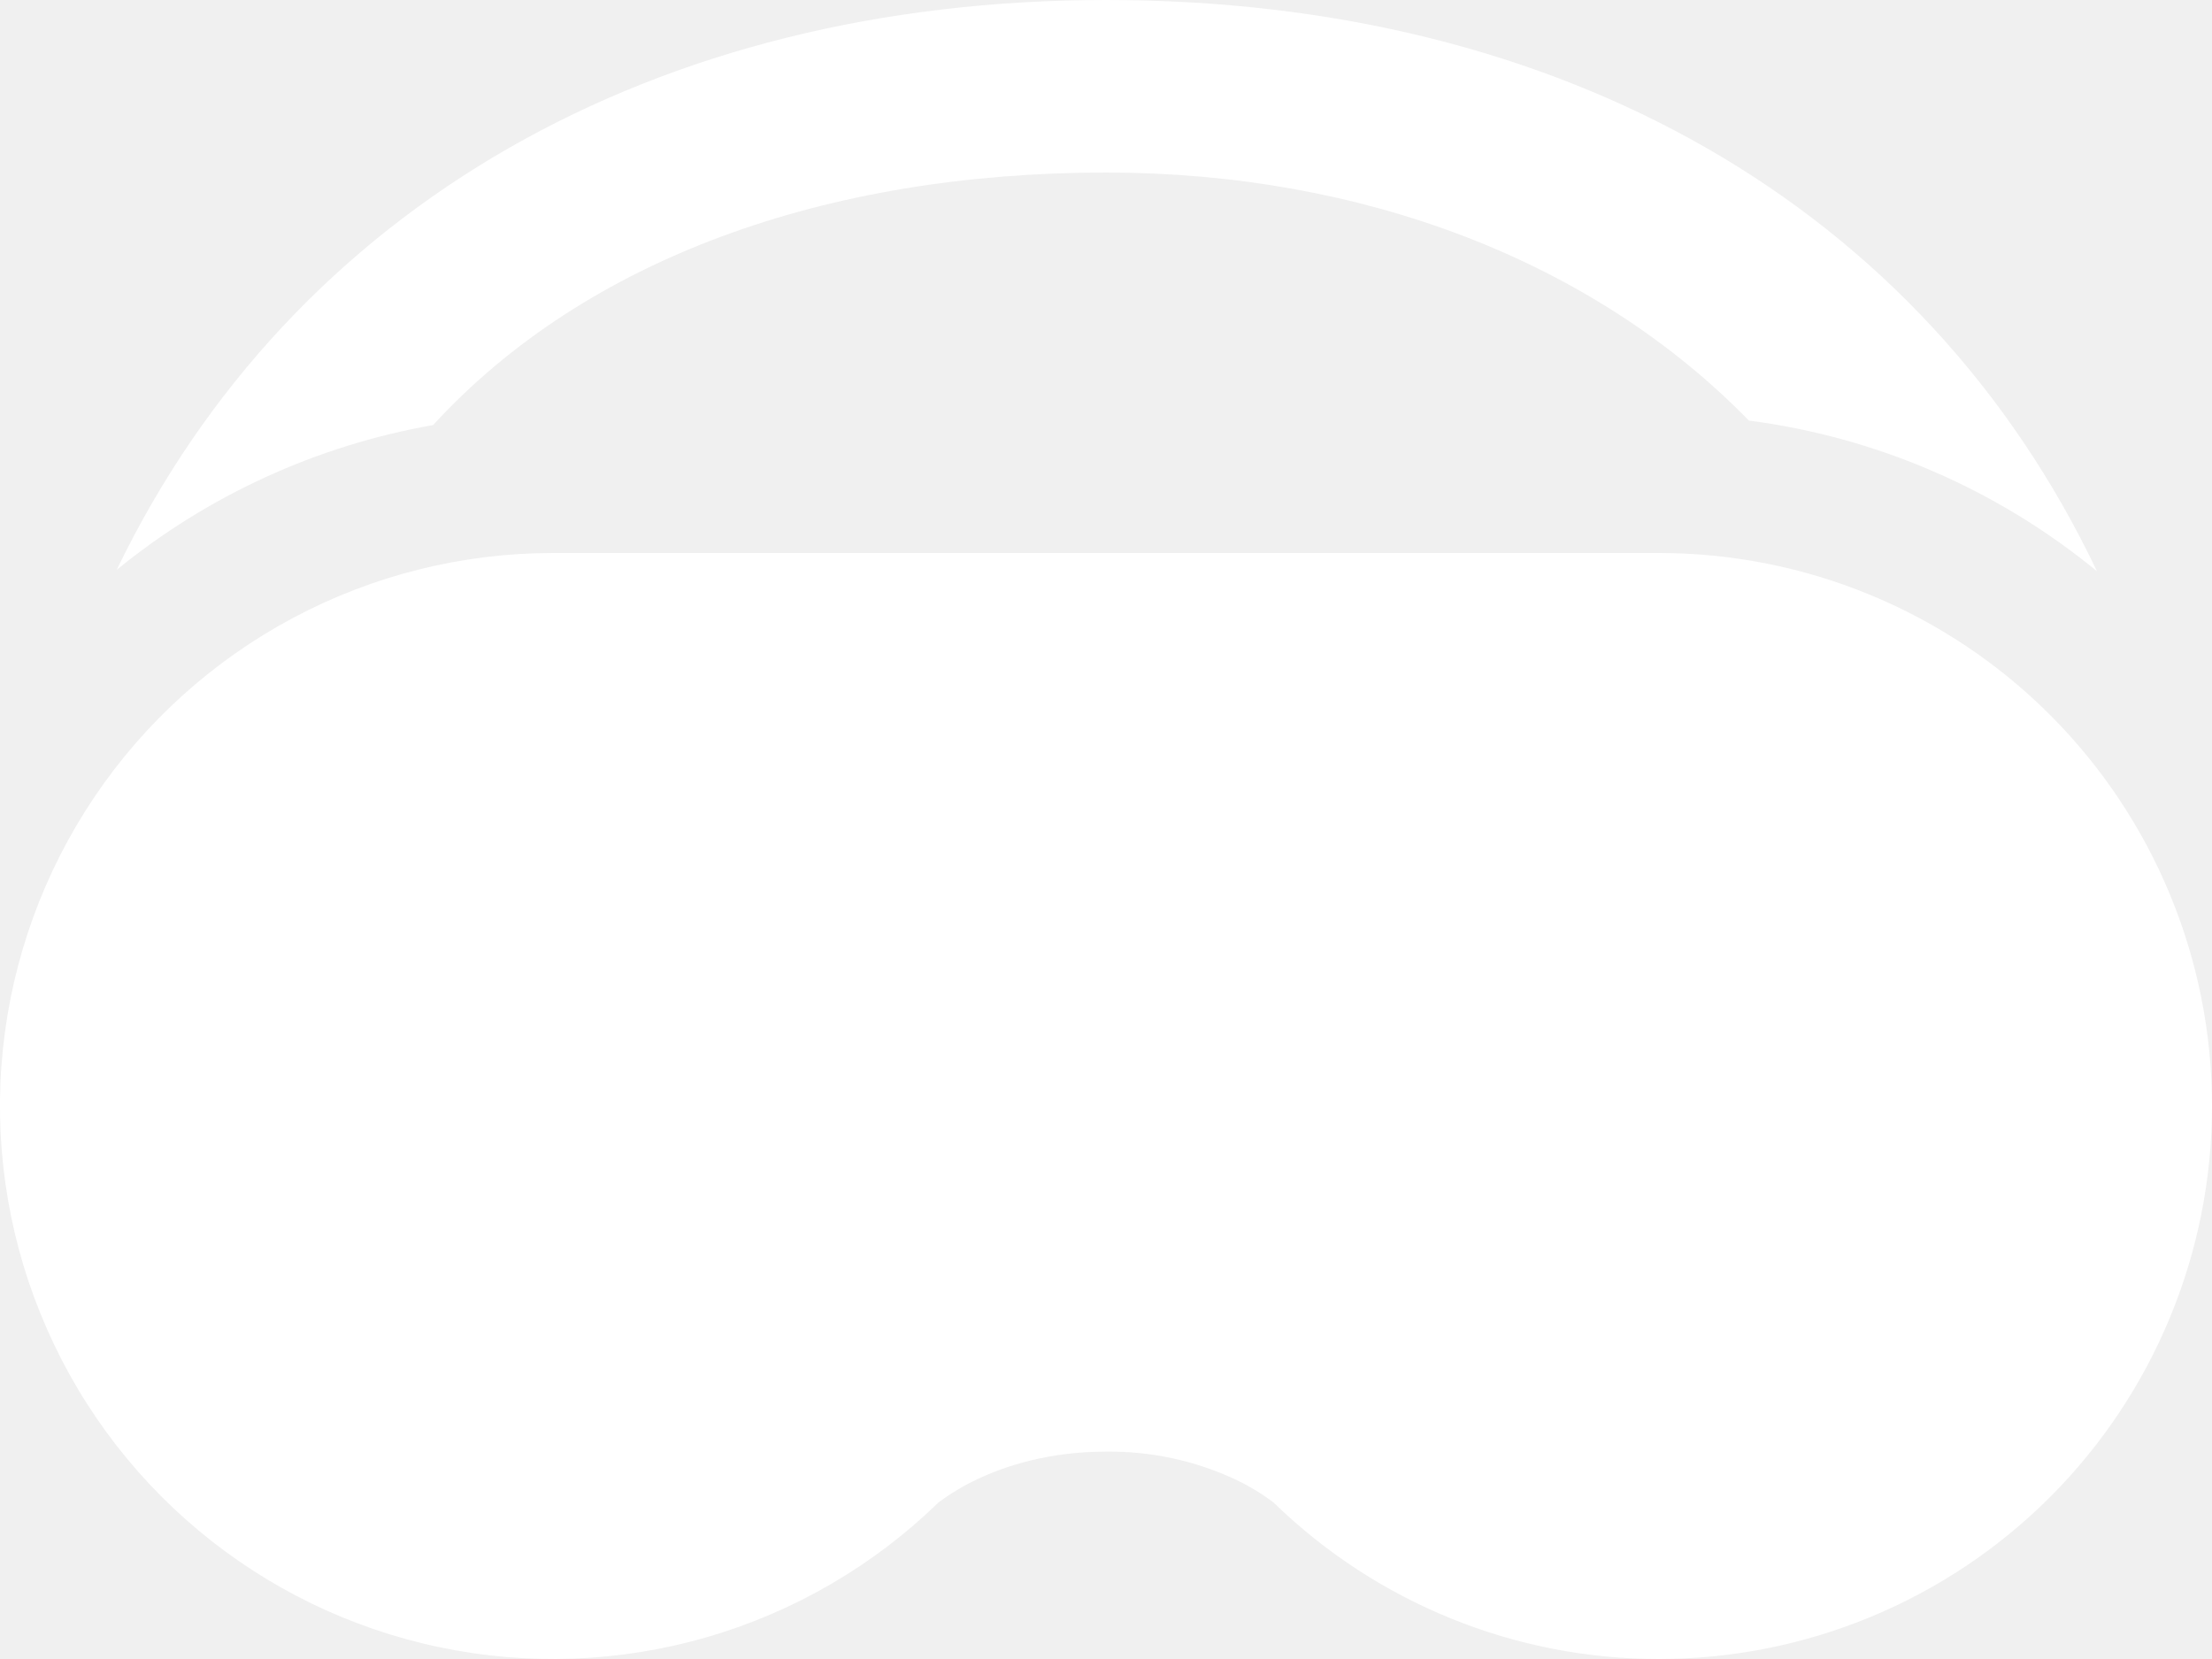
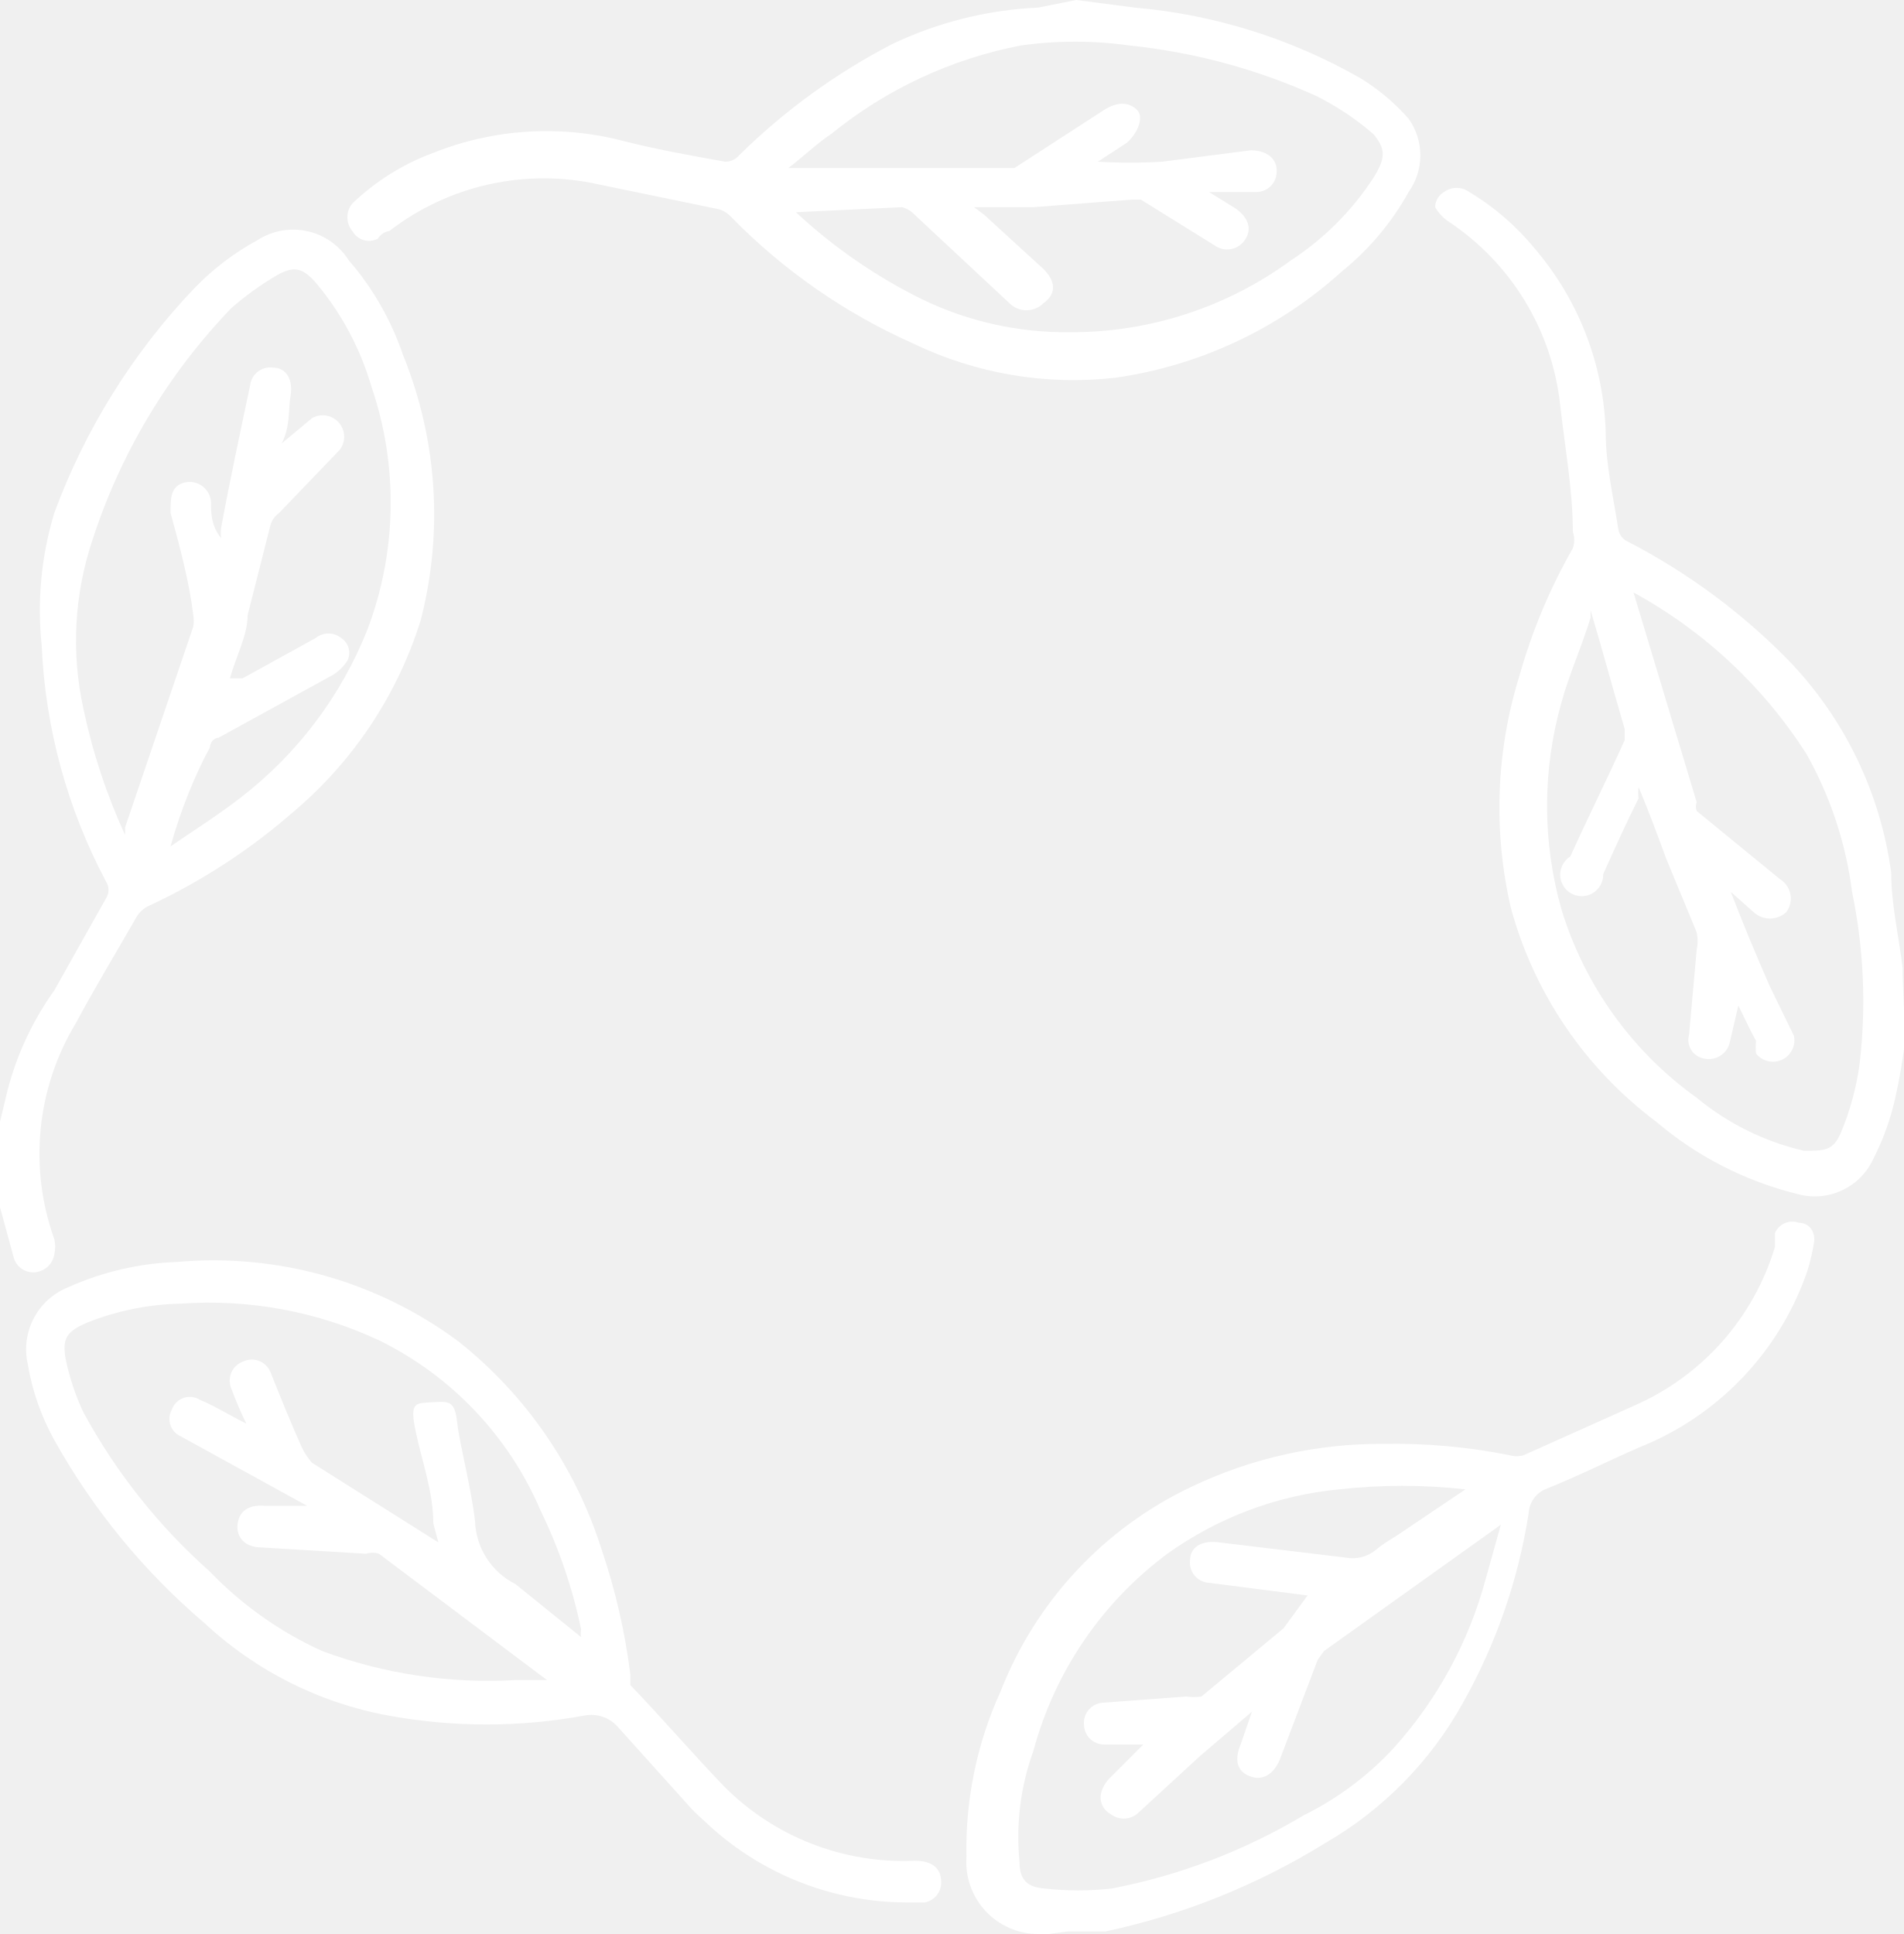
- <svg xmlns="http://www.w3.org/2000/svg" width="24" height="18" viewBox="0 0 24 18" fill="none">
-   <path d="M12 1.872C14.785 1.872 17.289 2.833 18.975 4.563C20.362 4.743 21.671 5.31 22.752 6.198C20.86 2.223 16.942 0 12 0C7.125 0 3.18 2.22 1.266 6.183C2.257 5.374 3.439 4.833 4.699 4.612C6.354 2.808 8.961 1.872 12 1.872Z" fill="white" />
-   <path d="M18 18C16.44 18.002 14.94 17.393 13.821 16.305L13.818 16.302C13.689 16.205 13.55 16.121 13.404 16.052C12.965 15.847 12.485 15.744 12 15.75C11.379 15.75 10.907 15.905 10.598 16.052C10.451 16.121 10.312 16.205 10.182 16.302L10.179 16.305C9.474 16.99 8.611 17.491 7.667 17.764C6.723 18.037 5.726 18.074 4.764 17.871C3.802 17.669 2.905 17.233 2.151 16.603C1.397 15.972 0.809 15.166 0.44 14.255C0.07 13.344 -0.07 12.356 0.032 11.379C0.134 10.401 0.475 9.463 1.024 8.648C1.573 7.833 2.314 7.165 3.182 6.703C4.049 6.241 5.017 6 6 6H18C19.592 6 21.118 6.632 22.243 7.757C23.368 8.883 24 10.409 24 12C24 13.591 23.368 15.117 22.243 16.243C21.118 17.368 19.592 18 18 18Z" fill="white" />
+ <svg xmlns="http://www.w3.org/2000/svg" id="Layer_1" data-name="Layer 1" viewBox="0 0 15.07 15.31">
+   <defs>
+     <style>.cls-1{fill:#fff;}</style>
+   </defs>
+   <path class="cls-1" d="M11.09.94l.46.06a4.36,4.36,0,0,1,1.79.56,1.66,1.66,0,0,1,.38.32.5.5,0,0,1,0,.58,2.15,2.15,0,0,1-.53.63,3.38,3.38,0,0,1-1.79.84A2.92,2.92,0,0,1,9.8,3.66a4.66,4.66,0,0,1-1.44-1,.21.21,0,0,0-.13-.07l-.92-.19a2,2,0,0,0-1.66.37s-.05,0-.09.06a.15.15,0,0,1-.2-.06.17.17,0,0,1,0-.22A1.85,1.85,0,0,1,6,2.15a2.41,2.41,0,0,1,1.48-.1c.27.07.55.12.83.17a.14.14,0,0,0,.11-.05,5,5,0,0,1,1.21-.88A3,3,0,0,1,10.79,1a.05.05,0,0,0,0,0ZM8.87,2.62v0l0,0a4.18,4.18,0,0,0,1,.69,2.62,2.62,0,0,0,1.16.26A2.94,2.94,0,0,0,12.79,3a2.24,2.24,0,0,0,.65-.65c.1-.16.1-.23,0-.35a2.21,2.21,0,0,0-.45-.3,4.78,4.78,0,0,0-1.48-.4,3.09,3.09,0,0,0-.86,0A3.4,3.4,0,0,0,9.15,2c-.12.08-.22.18-.34.27l0,0,1.7,0,.09,0,.71-.46c.11-.07.2-.06.26,0s0,.19-.08.26l-.23.15a4.24,4.24,0,0,0,.51,0l.7-.09c.14,0,.23.08.2.21a.16.16,0,0,1-.16.12l-.37,0v0l.21.13c.1.07.13.16.08.24a.17.17,0,0,1-.25.05l-.58-.36-.07,0-.78.06-.47,0,0,0,.08.06.47.43c.09.09.11.19,0,.27a.19.19,0,0,1-.27,0l-.75-.7a.21.21,0,0,0-.1-.06Z" transform="translate(-2.57 -0.94)" />
+   <path class="cls-1" d="M10.87,16.25h-.08a.57.57,0,0,1-.57-.61,3,3,0,0,1,.27-1.31A3,3,0,0,1,12,12.71a3.48,3.48,0,0,1,1.52-.34,4.66,4.66,0,0,1,1,.09.2.2,0,0,0,.11,0l.87-.39a2,2,0,0,0,1.12-1.26l0-.11a.15.15,0,0,1,.19-.08c.08,0,.13.07.12.15a1.74,1.74,0,0,1-.05.22,2.31,2.31,0,0,1-1.34,1.41c-.25.11-.49.23-.74.33a.22.22,0,0,0-.13.19,4.46,4.46,0,0,1-.52,1.5,2.91,2.91,0,0,1-1.09,1.11,5.48,5.48,0,0,1-1.74.7l-.3,0Zm2.05-2.68-.78-.1a.16.16,0,0,1-.15-.18c0-.1.09-.16.23-.14l1,.12a.29.29,0,0,0,.24-.06c.07-.06.15-.1.22-.15l.49-.33a4.52,4.52,0,0,0-1,0,2.79,2.79,0,0,0-1.36.51,2.87,2.87,0,0,0-1.06,1.56,2,2,0,0,0-.11.88c0,.14.06.2.2.21a2.36,2.36,0,0,0,.53,0,4.69,4.69,0,0,0,1.52-.58,2.44,2.44,0,0,0,.71-.53,3.26,3.26,0,0,0,.73-1.34l.12-.43,0,0-1.4,1-.05.07-.3.79c-.05.12-.14.17-.24.13s-.12-.13-.07-.25l.09-.26-.41.35-.5.46a.17.17,0,0,1-.21,0,.15.15,0,0,1-.07-.18.26.26,0,0,1,.07-.11l.26-.26-.31,0a.16.16,0,0,1-.16-.16.16.16,0,0,1,.14-.17l.67-.05a.42.42,0,0,0,.12,0l.65-.54Z" transform="translate(-2.57 -0.94)" />
+   <path class="cls-1" d="M2.57,9.82l.06-.25A2.39,2.39,0,0,1,3,8.78l.41-.73a.12.12,0,0,0,0-.13,4.39,4.39,0,0,1-.51-1.87A2.66,2.66,0,0,1,3,5,5.18,5.18,0,0,1,4.11,3.22a2.07,2.07,0,0,1,.5-.38A.52.52,0,0,1,5.33,3a2.25,2.25,0,0,1,.43.75A3.35,3.35,0,0,1,5.9,5.85a3.25,3.25,0,0,1-1,1.51,4.84,4.84,0,0,1-1.15.75.22.22,0,0,0-.1.09c-.16.28-.33.56-.48.84A2,2,0,0,0,3,10.75a.27.27,0,0,1,0,.12.17.17,0,0,1-.14.14.16.16,0,0,1-.18-.11l-.15-.55a.24.24,0,0,0,0-.08ZM3.92,7.64v0c.19-.13.38-.25.56-.39a3.14,3.14,0,0,0,1-1.33A2.84,2.84,0,0,0,5.51,4a2.26,2.26,0,0,0-.43-.81c-.11-.13-.18-.15-.32-.07a2.36,2.36,0,0,0-.36.26A4.77,4.77,0,0,0,3.3,5.22a2.51,2.51,0,0,0-.07,1.33,4.75,4.75,0,0,0,.33,1l0-.06.54-1.59a.27.27,0,0,0,0-.09C4.07,5.56,4,5.29,3.92,5c0-.12,0-.21.11-.24a.17.17,0,0,1,.21.15c0,.09,0,.19.08.29a.34.34,0,0,1,0-.08c.07-.38.15-.75.23-1.13a.16.16,0,0,1,.18-.14c.11,0,.16.1.14.22s0,.24-.07.38l.24-.2a.17.17,0,0,1,.22.25L4.78,5a.18.18,0,0,0-.07.1l-.18.71c0,.16-.09.32-.14.5l.1,0,.58-.32a.16.16,0,0,1,.2,0,.14.14,0,0,1,.05.18.38.38,0,0,1-.11.11l-.91.5s-.06,0-.07.08C4.12,7.06,4,7.35,3.92,7.64Z" transform="translate(-2.57 -0.94)" />
+   <path class="cls-1" d="M17.65,9.17a4.2,4.2,0,0,1-.08.47,2,2,0,0,1-.17.47.51.51,0,0,1-.61.28,2.73,2.73,0,0,1-1.11-.57,3.15,3.15,0,0,1-1.15-1.69,3.52,3.52,0,0,1,.07-1.85,4.46,4.46,0,0,1,.42-1,.2.2,0,0,0,0-.13c0-.32-.06-.65-.1-1a2,2,0,0,0-.89-1.46.35.35,0,0,1-.1-.11A.14.14,0,0,1,14,2.46a.17.17,0,0,1,.2,0,2,2,0,0,1,.52.45,2.34,2.34,0,0,1,.56,1.45c0,.26.06.51.1.77a.13.13,0,0,0,.08.1,5,5,0,0,1,1.26.93,3,3,0,0,1,.82,1.69c0,.25.06.5.09.75,0,0,0,0,0,.05Zm-2.49-3.4,0,.06c-.07.23-.17.45-.23.67a3,3,0,0,0,0,1.64A2.86,2.86,0,0,0,16,9.63a2.06,2.06,0,0,0,.85.42c.16,0,.23,0,.29-.14a2.14,2.14,0,0,0,.15-.55A4.26,4.26,0,0,0,17.23,8a3,3,0,0,0-.36-1.09A3.77,3.77,0,0,0,15.5,5.63h0a0,0,0,0,0,0,0L16,7.29a.1.1,0,0,0,0,.07l.66.54a.18.18,0,0,1,.05.26.19.19,0,0,1-.26,0L16.27,8c.1.26.2.5.31.75l.19.39a.17.17,0,0,1-.3.14.47.47,0,0,1,0-.1c-.05-.09-.09-.18-.14-.28l-.07.3a.17.17,0,0,1-.2.12.15.15,0,0,1-.12-.19L16,8.46a.33.33,0,0,0,0-.14l-.24-.58c-.07-.19-.14-.38-.22-.57a.36.36,0,0,0,0,.09c-.1.2-.19.4-.28.6A.17.17,0,1,1,15,7.72l0,0c.14-.31.29-.61.43-.92,0,0,0-.06,0-.09C15.33,6.37,15.25,6.07,15.16,5.77Z" transform="translate(-2.57 -0.94)" />
+   <path class="cls-1" d="M9.74,16a2.32,2.32,0,0,1-1.6-.65A1.29,1.29,0,0,1,8,15.21l-.54-.6a.28.28,0,0,0-.26-.09,4.3,4.3,0,0,1-1.56,0,2.9,2.9,0,0,1-1.45-.73A5.28,5.28,0,0,1,3,12.34a1.87,1.87,0,0,1-.21-.6.53.53,0,0,1,.32-.61,2.3,2.3,0,0,1,.86-.2,3.25,3.25,0,0,1,2.23.63A3.41,3.41,0,0,1,7.33,13.2a5,5,0,0,1,.23,1s0,.06,0,.08c.25.26.49.54.74.8a2,2,0,0,0,1.51.59c.14,0,.21.06.21.17a.16.16,0,0,1-.13.16H9.74ZM7.17,13.9a.15.15,0,0,1,0-.06,4,4,0,0,0-.32-.94,2.67,2.67,0,0,0-1.28-1.35A3.18,3.18,0,0,0,4,11.26a2.12,2.12,0,0,0-.74.15c-.16.07-.2.12-.17.29a1.88,1.88,0,0,0,.14.42,4.65,4.65,0,0,0,1,1.26,2.89,2.89,0,0,0,.89.63,3.78,3.78,0,0,0,1.53.23l.31,0v0l-.06,0-1.33-1a.15.15,0,0,0-.1,0l-.83-.05c-.13,0-.2-.08-.19-.18s.08-.16.21-.15H5l0,0-1-.55,0,0a.15.15,0,0,1-.07-.21.15.15,0,0,1,.22-.08c.12.05.23.12.37.19a2.93,2.93,0,0,1-.12-.28.16.16,0,0,1,.09-.21.16.16,0,0,1,.22.08c.08.2.16.4.25.6a.5.5,0,0,0,.08.12l1,.63L6,13c0-.25-.09-.49-.14-.73s0-.22.14-.23.17,0,.19.17.11.51.14.77a.58.58,0,0,0,.32.5l0,0Z" transform="translate(-2.57 -0.94)" />
</svg>
